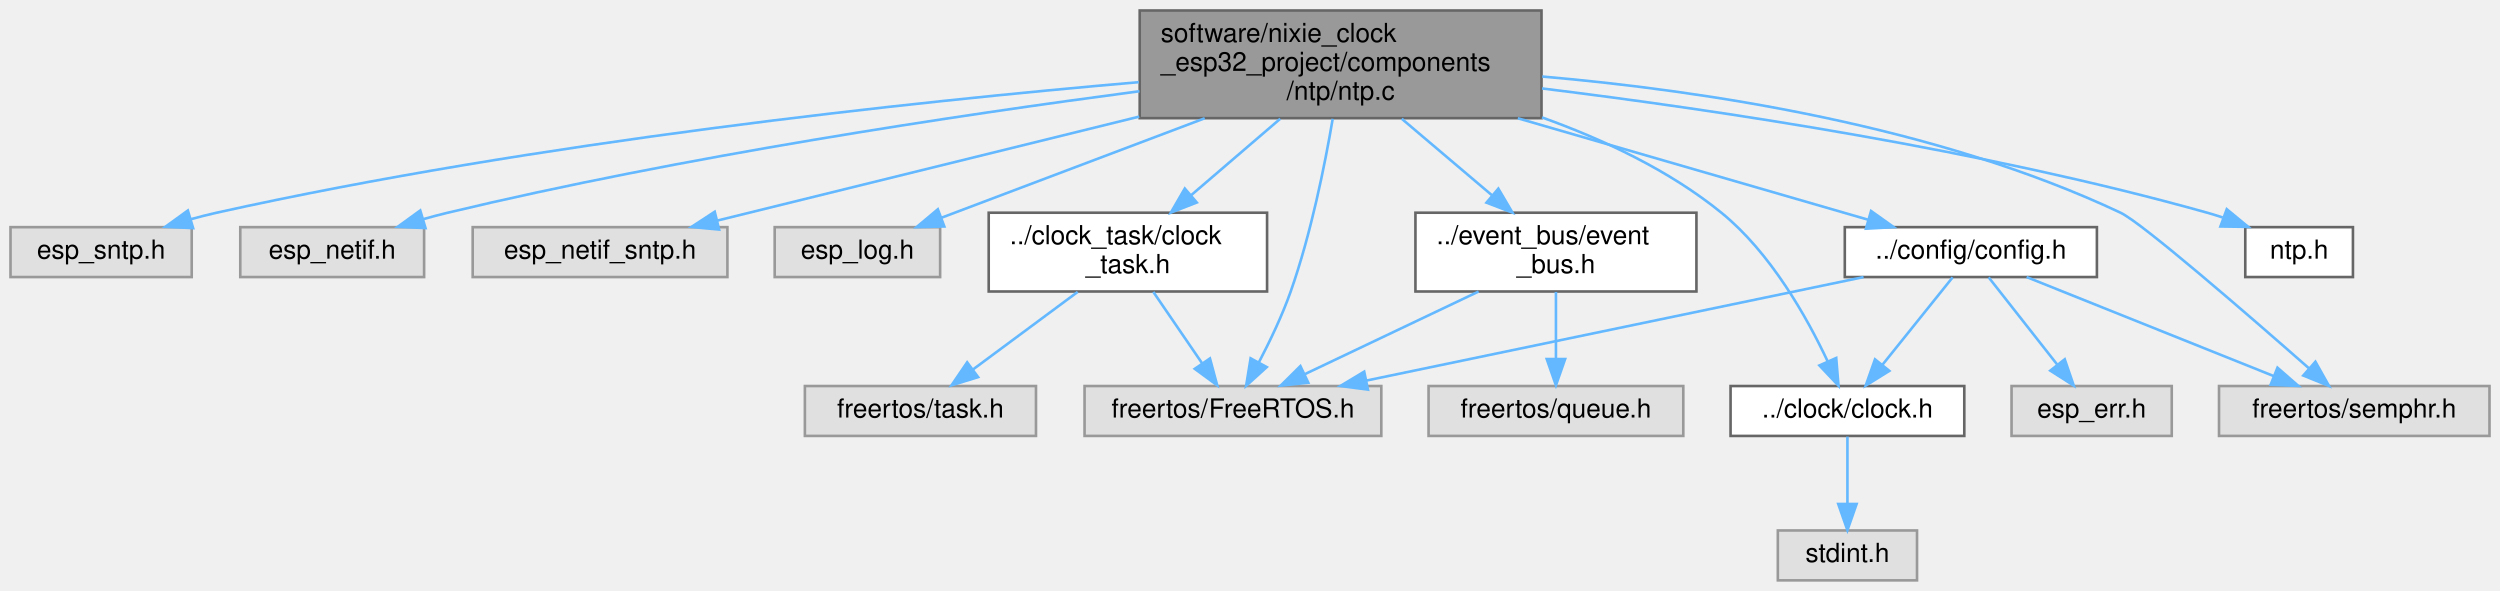
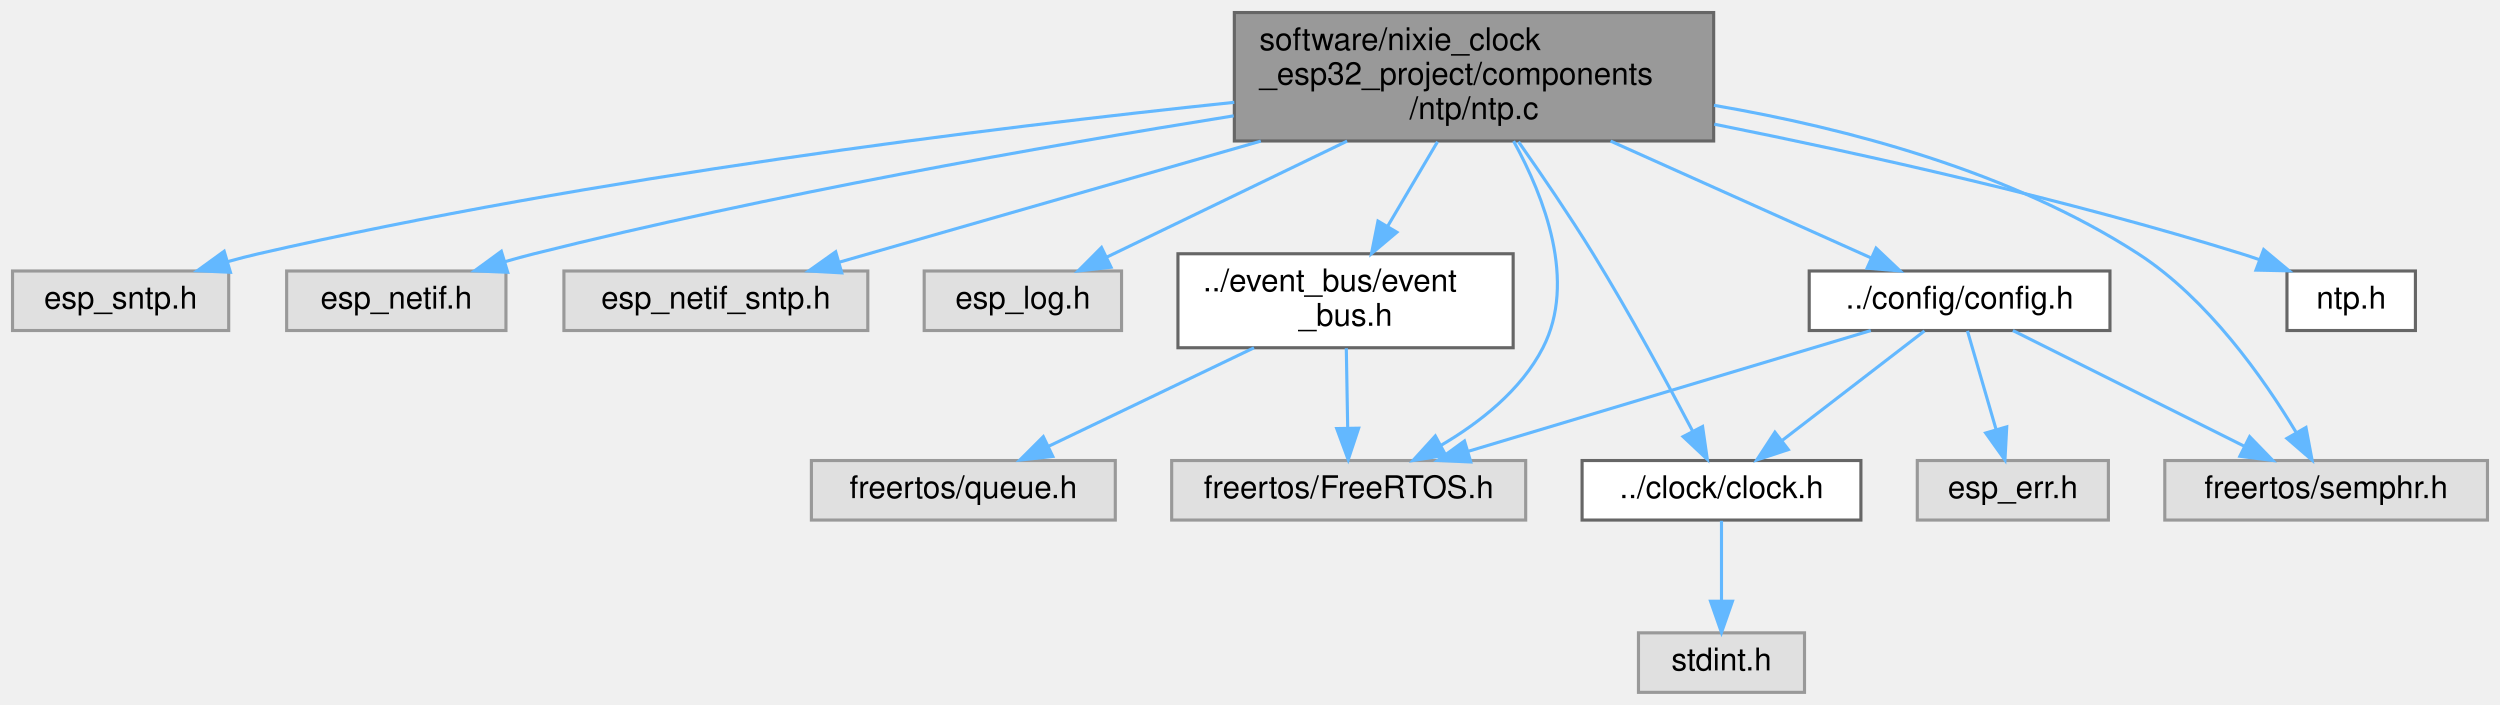
- <svg xmlns="http://www.w3.org/2000/svg" xmlns:xlink="http://www.w3.org/1999/xlink" width="952pt" height="225pt" viewBox="0.00 0.00 952.00 225.00">
+ <svg xmlns="http://www.w3.org/2000/svg" xmlns:xlink="http://www.w3.org/1999/xlink" width="798pt" height="225pt" viewBox="0.00 0.00 798.00 225.00">
  <g id="graph0" class="graph" transform="scale(1 1) rotate(0) translate(4 221)">
    <g id="Node000001" class="node">
      <g id="a_Node000001">
        <a xlink:title=" ">
-           <polygon fill="#999999" stroke="#666666" points="583,-217 430,-217 430,-176 583,-176 583,-217" />
-           <text text-anchor="start" x="438" y="-205" font-family="Helvetica,sans-Serif" font-size="10.00">software/nixie_clock</text>
-           <text text-anchor="start" x="438" y="-194" font-family="Helvetica,sans-Serif" font-size="10.00">_esp32_project/components</text>
-           <text text-anchor="middle" x="506.5" y="-183" font-family="Helvetica,sans-Serif" font-size="10.00">/ntp/ntp.c</text>
+           <polygon fill="#999999" stroke="#666666" points="543,-217 390,-217 390,-176 543,-176 543,-217" />
+           <text text-anchor="start" x="398" y="-205" font-family="Helvetica,sans-Serif" font-size="10.00">software/nixie_clock</text>
+           <text text-anchor="start" x="398" y="-194" font-family="Helvetica,sans-Serif" font-size="10.00">_esp32_project/components</text>
+           <text text-anchor="middle" x="466.5" y="-183" font-family="Helvetica,sans-Serif" font-size="10.00">/ntp/ntp.c</text>
        </a>
      </g>
    </g>
    <g id="Node000002" class="node">
      <g id="a_Node000002">
        <a xlink:title=" ">
          <polygon fill="#e0e0e0" stroke="#999999" points="69,-134.5 0,-134.5 0,-115.5 69,-115.5 69,-134.5" />
          <text text-anchor="middle" x="34.5" y="-122.5" font-family="Helvetica,sans-Serif" font-size="10.00">esp_sntp.h</text>
        </a>
      </g>
    </g>
    <g id="edge1_Node000001_Node000002" class="edge">
      <g id="a_edge1_Node000001_Node000002">
        <a xlink:title=" ">
-           <path fill="none" stroke="#63b8ff" d="M429.63,-189.71C343.4,-182.25 199.74,-166.92 78.5,-140 75.29,-139.29 71.98,-138.44 68.69,-137.53" />
-           <polygon fill="#63b8ff" stroke="#63b8ff" points="69.54,-134.13 58.96,-134.64 67.54,-140.84 69.54,-134.13" />
+           <path fill="none" stroke="#63b8ff" d="M389.98,-188.34C311.22,-180.1 185.29,-164.45 78.5,-140 75.3,-139.27 71.99,-138.41 68.7,-137.49" />
+           <polygon fill="#63b8ff" stroke="#63b8ff" points="69.55,-134.09 58.97,-134.58 67.55,-140.8 69.55,-134.09" />
        </a>
      </g>
    </g>
    <g id="Node000003" class="node">
      <g id="a_Node000003">
        <a xlink:title=" ">
          <polygon fill="#e0e0e0" stroke="#999999" points="157.5,-134.5 87.5,-134.5 87.5,-115.5 157.5,-115.5 157.5,-134.5" />
          <text text-anchor="middle" x="122.5" y="-122.5" font-family="Helvetica,sans-Serif" font-size="10.00">esp_netif.h</text>
        </a>
      </g>
    </g>
    <g id="edge2_Node000001_Node000003" class="edge">
      <g id="a_edge2_Node000001_Node000003">
        <a xlink:title=" ">
-           <path fill="none" stroke="#63b8ff" d="M429.91,-186.26C360.58,-177.12 255.93,-161.41 166.5,-140 163.48,-139.28 160.36,-138.45 157.25,-137.57" />
-           <polygon fill="#63b8ff" stroke="#63b8ff" points="158.04,-134.15 147.45,-134.64 156.03,-140.86 158.04,-134.15" />
+           <path fill="none" stroke="#63b8ff" d="M389.79,-184.03C328.84,-174.26 241.64,-158.83 166.5,-140 163.49,-139.25 160.38,-138.4 157.27,-137.5" />
+           <polygon fill="#63b8ff" stroke="#63b8ff" points="158.06,-134.09 147.47,-134.54 156.03,-140.79 158.06,-134.09" />
        </a>
      </g>
    </g>
    <g id="Node000004" class="node">
      <g id="a_Node000004">
        <a xlink:title=" ">
          <polygon fill="#e0e0e0" stroke="#999999" points="273,-134.5 176,-134.5 176,-115.5 273,-115.5 273,-134.5" />
          <text text-anchor="middle" x="224.5" y="-122.5" font-family="Helvetica,sans-Serif" font-size="10.00">esp_netif_sntp.h</text>
        </a>
      </g>
    </g>
    <g id="edge3_Node000001_Node000004" class="edge">
      <g id="a_edge3_Node000001_Node000004">
        <a xlink:title=" ">
-           <path fill="none" stroke="#63b8ff" d="M429.81,-176.6C378.33,-163.91 312.28,-147.63 269.2,-137.02" />
-           <polygon fill="#63b8ff" stroke="#63b8ff" points="269.84,-133.57 259.3,-134.58 268.17,-140.37 269.84,-133.57" />
+           <path fill="none" stroke="#63b8ff" d="M398.45,-175.96C355,-163.48 300.21,-147.74 263.85,-137.3" />
+           <polygon fill="#63b8ff" stroke="#63b8ff" points="264.69,-133.9 254.11,-134.5 262.75,-140.63 264.69,-133.9" />
        </a>
      </g>
    </g>
    <g id="Node000005" class="node">
      <g id="a_Node000005">
        <a xlink:title=" ">
          <polygon fill="#e0e0e0" stroke="#999999" points="354,-134.5 291,-134.5 291,-115.5 354,-115.5 354,-134.5" />
          <text text-anchor="middle" x="322.5" y="-122.5" font-family="Helvetica,sans-Serif" font-size="10.00">esp_log.h</text>
        </a>
      </g>
    </g>
    <g id="edge4_Node000001_Node000005" class="edge">
      <g id="a_edge4_Node000001_Node000005">
        <a xlink:title=" ">
-           <path fill="none" stroke="#63b8ff" d="M454.76,-175.96C422.57,-163.8 382.19,-148.55 354.57,-138.11" />
-           <polygon fill="#63b8ff" stroke="#63b8ff" points="355.6,-134.76 345.01,-134.5 353.13,-141.31 355.6,-134.76" />
+           <path fill="none" stroke="#63b8ff" d="M426,-175.96C401.48,-164.12 370.87,-149.35 349.33,-138.95" />
+           <polygon fill="#63b8ff" stroke="#63b8ff" points="350.65,-135.7 340.12,-134.5 347.6,-142 350.65,-135.7" />
        </a>
      </g>
    </g>
    <g id="Node000006" class="node">
      <g id="a_Node000006">
        <a xlink:href="clock_8h.html" target="_top" xlink:title=" ">
-           <polygon fill="white" stroke="#666666" points="744,-74 655,-74 655,-55 744,-55 744,-74" />
-           <text text-anchor="middle" x="699.5" y="-62" font-family="Helvetica,sans-Serif" font-size="10.00">../clock/clock.h</text>
+           <polygon fill="white" stroke="#666666" points="590,-74 501,-74 501,-55 590,-55 590,-74" />
+           <text text-anchor="middle" x="545.5" y="-62" font-family="Helvetica,sans-Serif" font-size="10.00">../clock/clock.h</text>
        </a>
      </g>
    </g>
    <g id="edge5_Node000001_Node000006" class="edge">
      <g id="a_edge5_Node000001_Node000006">
        <a xlink:title=" ">
-           <path fill="none" stroke="#63b8ff" d="M583.2,-176.28C606.79,-167.82 631.73,-156.06 651.5,-140 670.29,-124.74 684.12,-100.09 691.98,-83.37" />
-           <polygon fill="#63b8ff" stroke="#63b8ff" points="695.23,-84.69 696.1,-74.13 688.83,-81.84 695.23,-84.69" />
+           <path fill="none" stroke="#63b8ff" d="M480.7,-175.77C488.05,-165.31 497.03,-152.13 504.5,-140 516.18,-121.02 528.34,-98.53 536.35,-83.26" />
+           <polygon fill="#63b8ff" stroke="#63b8ff" points="539.46,-84.86 540.97,-74.37 533.25,-81.63 539.46,-84.86" />
        </a>
      </g>
    </g>
    <g id="Node000008" class="node">
      <g id="a_Node000008">
-         <a xlink:href="clock__task_8h.html" target="_top" xlink:title=" ">
-           <polygon fill="white" stroke="#666666" points="478.5,-140 372.5,-140 372.5,-110 478.5,-110 478.5,-140" />
-           <text text-anchor="start" x="380.5" y="-128" font-family="Helvetica,sans-Serif" font-size="10.00">../clock_task/clock</text>
-           <text text-anchor="middle" x="425.5" y="-117" font-family="Helvetica,sans-Serif" font-size="10.00">_task.h</text>
+         <a xlink:href="ntp_8h.html" target="_top" xlink:title=" ">
+           <polygon fill="white" stroke="#666666" points="767,-134.5 726,-134.5 726,-115.5 767,-115.5 767,-134.5" />
+           <text text-anchor="middle" x="746.5" y="-122.5" font-family="Helvetica,sans-Serif" font-size="10.00">ntp.h</text>
        </a>
      </g>
    </g>
    <g id="edge7_Node000001_Node000008" class="edge">
      <g id="a_edge7_Node000001_Node000008">
        <a xlink:title=" ">
-           <path fill="none" stroke="#63b8ff" d="M483.51,-175.77C472.92,-166.69 460.36,-155.91 449.64,-146.71" />
-           <polygon fill="#63b8ff" stroke="#63b8ff" points="451.73,-143.89 441.86,-140.04 447.17,-149.21 451.73,-143.89" />
+           <path fill="none" stroke="#63b8ff" d="M543.19,-181.36C591.91,-171.59 656.01,-157.26 711.5,-140 713.37,-139.42 715.29,-138.78 717.21,-138.1" />
+           <polygon fill="#63b8ff" stroke="#63b8ff" points="718.57,-141.33 726.71,-134.55 716.11,-134.78 718.57,-141.33" />
        </a>
      </g>
    </g>
    <g id="Node000009" class="node">
      <g id="a_Node000009">
        <a xlink:title=" ">
-           <polygon fill="#e0e0e0" stroke="#999999" points="522,-74 409,-74 409,-55 522,-55 522,-74" />
-           <text text-anchor="middle" x="465.5" y="-62" font-family="Helvetica,sans-Serif" font-size="10.00">freertos/FreeRTOS.h</text>
-         </a>
-       </g>
-     </g>
-     <g id="edge11_Node000001_Node000009" class="edge">
-       <g id="a_edge11_Node000001_Node000009">
-         <a xlink:title=" ">
-           <path fill="none" stroke="#63b8ff" d="M503.5,-175.77C500.51,-158.2 495.23,-131.94 487.5,-110 484.24,-100.75 479.53,-90.94 475.31,-82.89" />
-           <polygon fill="#63b8ff" stroke="#63b8ff" points="478.38,-81.21 470.53,-74.09 472.23,-84.55 478.38,-81.21" />
+           <polygon fill="#e0e0e0" stroke="#999999" points="483,-74 370,-74 370,-55 483,-55 483,-74" />
+           <text text-anchor="middle" x="426.5" y="-62" font-family="Helvetica,sans-Serif" font-size="10.00">freertos/FreeRTOS.h</text>
+         </a>
+       </g>
+     </g>
+     <g id="edge8_Node000001_Node000009" class="edge">
+       <g id="a_edge8_Node000001_Node000009">
+         <a xlink:title=" ">
+           <path fill="none" stroke="#63b8ff" d="M479.14,-175.95C488.99,-158.02 499.35,-131.14 488.5,-110 481.54,-96.44 468.31,-86.07 455.85,-78.78" />
+           <polygon fill="#63b8ff" stroke="#63b8ff" points="457.48,-75.68 447.02,-74 454.15,-81.84 457.48,-75.68" />
+         </a>
+       </g>
+     </g>
+     <g id="Node000010" class="node">
+       <g id="a_Node000010">
+         <a xlink:title=" ">
+           <polygon fill="#e0e0e0" stroke="#999999" points="790,-74 687,-74 687,-55 790,-55 790,-74" />
+           <text text-anchor="middle" x="738.5" y="-62" font-family="Helvetica,sans-Serif" font-size="10.00">freertos/semphr.h</text>
+         </a>
+       </g>
+     </g>
+     <g id="edge9_Node000001_Node000010" class="edge">
+       <g id="a_edge9_Node000001_Node000010">
+         <a xlink:title=" ">
+           <path fill="none" stroke="#63b8ff" d="M543.09,-187.38C585.65,-180.06 638.02,-166.2 678.5,-140 700.76,-125.59 718.59,-100.18 728.86,-83.09" />
+           <polygon fill="#63b8ff" stroke="#63b8ff" points="732.06,-84.55 734.01,-74.14 725.99,-81.06 732.06,-84.55" />
        </a>
      </g>
    </g>
    <g id="Node000011" class="node">
      <g id="a_Node000011">
-         <a xlink:href="ntp_8h.html" target="_top" xlink:title=" ">
-           <polygon fill="white" stroke="#666666" points="892,-134.5 851,-134.5 851,-115.5 892,-115.5 892,-134.5" />
-           <text text-anchor="middle" x="871.5" y="-122.5" font-family="Helvetica,sans-Serif" font-size="10.00">ntp.h</text>
+         <a xlink:href="config_8h.html" target="_top" xlink:title=" ">
+           <polygon fill="white" stroke="#666666" points="669.5,-134.5 573.5,-134.5 573.5,-115.5 669.5,-115.5 669.5,-134.5" />
+           <text text-anchor="middle" x="621.5" y="-122.5" font-family="Helvetica,sans-Serif" font-size="10.00">../config/config.h</text>
        </a>
      </g>
    </g>
    <g id="edge10_Node000001_Node000011" class="edge">
      <g id="a_edge10_Node000001_Node000011">
        <a xlink:title=" ">
-           <path fill="none" stroke="#63b8ff" d="M583.21,-187.32C650.75,-179 751.34,-163.9 836.5,-140 838.44,-139.46 840.41,-138.84 842.39,-138.18" />
-           <polygon fill="#63b8ff" stroke="#63b8ff" points="843.95,-141.34 852.13,-134.6 841.54,-134.76 843.95,-141.34" />
+           <path fill="none" stroke="#63b8ff" d="M510.09,-175.96C536.73,-164.01 570.02,-149.08 593.25,-138.67" />
+           <polygon fill="#63b8ff" stroke="#63b8ff" points="594.84,-141.79 602.54,-134.5 591.98,-135.4 594.84,-141.79" />
+         </a>
+       </g>
+     </g>
+     <g id="Node000013" class="node">
+       <g id="a_Node000013">
+         <a xlink:href="event__bus_8h.html" target="_top" xlink:title=" ">
+           <polygon fill="white" stroke="#666666" points="479,-140 372,-140 372,-110 479,-110 479,-140" />
+           <text text-anchor="start" x="380" y="-128" font-family="Helvetica,sans-Serif" font-size="10.00">../event_bus/event</text>
+           <text text-anchor="middle" x="425.5" y="-117" font-family="Helvetica,sans-Serif" font-size="10.00">_bus.h</text>
+         </a>
+       </g>
+     </g>
+     <g id="edge15_Node000001_Node000013" class="edge">
+       <g id="a_edge15_Node000001_Node000013">
+         <a xlink:title=" ">
+           <path fill="none" stroke="#63b8ff" d="M454.86,-175.77C449.92,-167.4 444.14,-157.59 439.01,-148.9" />
+           <polygon fill="#63b8ff" stroke="#63b8ff" points="441.88,-146.87 433.78,-140.04 435.85,-150.43 441.88,-146.87" />
+         </a>
+       </g>
+     </g>
+     <g id="Node000007" class="node">
+       <g id="a_Node000007">
+         <a xlink:title=" ">
+           <polygon fill="#e0e0e0" stroke="#999999" points="572,-19 519,-19 519,0 572,0 572,-19" />
+           <text text-anchor="middle" x="545.5" y="-7" font-family="Helvetica,sans-Serif" font-size="10.00">stdint.h</text>
+         </a>
+       </g>
+     </g>
+     <g id="edge6_Node000006_Node000007" class="edge">
+       <g id="a_edge6_Node000006_Node000007">
+         <a xlink:title=" ">
+           <path fill="none" stroke="#63b8ff" d="M545.5,-54.75C545.5,-47.8 545.5,-37.85 545.5,-29.13" />
+           <polygon fill="#63b8ff" stroke="#63b8ff" points="549,-29.09 545.5,-19.09 542,-29.09 549,-29.09" />
+         </a>
+       </g>
+     </g>
+     <g id="edge12_Node000011_Node000006" class="edge">
+       <g id="a_edge12_Node000011_Node000006">
+         <a xlink:title=" ">
+           <path fill="none" stroke="#63b8ff" d="M610.29,-115.37C598.39,-106.21 579.36,-91.56 564.99,-80.51" />
+           <polygon fill="#63b8ff" stroke="#63b8ff" points="566.82,-77.49 556.76,-74.17 562.55,-83.04 566.82,-77.49" />
+         </a>
+       </g>
+     </g>
+     <g id="edge13_Node000011_Node000009" class="edge">
+       <g id="a_edge13_Node000011_Node000009">
+         <a xlink:title=" ">
+           <path fill="none" stroke="#63b8ff" d="M593.15,-115.49C559.21,-105.31 502.24,-88.22 464.51,-76.9" />
+           <polygon fill="#63b8ff" stroke="#63b8ff" points="465.47,-73.54 454.89,-74.02 463.46,-80.24 465.47,-73.54" />
+         </a>
+       </g>
+     </g>
+     <g id="edge14_Node000011_Node000010" class="edge">
+       <g id="a_edge14_Node000011_Node000010">
+         <a xlink:title=" ">
+           <path fill="none" stroke="#63b8ff" d="M638.51,-115.49C657.92,-105.79 689.89,-89.81 712.44,-78.53" />
+           <polygon fill="#63b8ff" stroke="#63b8ff" points="714.09,-81.62 721.47,-74.02 710.96,-75.36 714.09,-81.62" />
        </a>
      </g>
    </g>
    <g id="Node000012" class="node">
      <g id="a_Node000012">
        <a xlink:title=" ">
-           <polygon fill="#e0e0e0" stroke="#999999" points="944,-74 841,-74 841,-55 944,-55 944,-74" />
-           <text text-anchor="middle" x="892.5" y="-62" font-family="Helvetica,sans-Serif" font-size="10.00">freertos/semphr.h</text>
-         </a>
-       </g>
-     </g>
-     <g id="edge12_Node000001_Node000012" class="edge">
-       <g id="a_edge12_Node000001_Node000012">
-         <a xlink:title=" ">
-           <path fill="none" stroke="#63b8ff" d="M583.3,-191.86C645.29,-186.45 733.41,-173.07 803.5,-140 811.65,-136.15 851.88,-101.3 875.36,-80.65" />
-           <polygon fill="#63b8ff" stroke="#63b8ff" points="877.71,-83.26 882.89,-74.02 873.08,-78 877.71,-83.26" />
-         </a>
-       </g>
-     </g>
-     <g id="Node000013" class="node">
-       <g id="a_Node000013">
-         <a xlink:href="config_8h.html" target="_top" xlink:title=" ">
-           <polygon fill="white" stroke="#666666" points="794.5,-134.5 698.5,-134.5 698.5,-115.5 794.5,-115.5 794.5,-134.5" />
-           <text text-anchor="middle" x="746.5" y="-122.5" font-family="Helvetica,sans-Serif" font-size="10.00">../config/config.h</text>
-         </a>
-       </g>
-     </g>
-     <g id="edge13_Node000001_Node000013" class="edge">
-       <g id="a_edge13_Node000001_Node000013">
-         <a xlink:title=" ">
-           <path fill="none" stroke="#63b8ff" d="M573.99,-175.96C617.08,-163.48 671.42,-147.74 707.47,-137.3" />
-           <polygon fill="#63b8ff" stroke="#63b8ff" points="708.5,-140.65 717.14,-134.5 706.56,-133.92 708.5,-140.65" />
-         </a>
-       </g>
-     </g>
-     <g id="Node000015" class="node">
-       <g id="a_Node000015">
-         <a xlink:href="event__bus_8h.html" target="_top" xlink:title=" ">
-           <polygon fill="white" stroke="#666666" points="642,-140 535,-140 535,-110 642,-110 642,-140" />
-           <text text-anchor="start" x="543" y="-128" font-family="Helvetica,sans-Serif" font-size="10.00">../event_bus/event</text>
-           <text text-anchor="middle" x="588.5" y="-117" font-family="Helvetica,sans-Serif" font-size="10.00">_bus.h</text>
-         </a>
-       </g>
-     </g>
-     <g id="edge18_Node000001_Node000015" class="edge">
-       <g id="a_edge18_Node000001_Node000015">
-         <a xlink:title=" ">
-           <path fill="none" stroke="#63b8ff" d="M529.78,-175.77C540.49,-166.69 553.21,-155.91 564.06,-146.71" />
-           <polygon fill="#63b8ff" stroke="#63b8ff" points="566.57,-149.17 571.94,-140.04 562.05,-143.83 566.57,-149.17" />
-         </a>
-       </g>
-     </g>
-     <g id="Node000007" class="node">
-       <g id="a_Node000007">
-         <a xlink:title=" ">
-           <polygon fill="#e0e0e0" stroke="#999999" points="726,-19 673,-19 673,0 726,0 726,-19" />
-           <text text-anchor="middle" x="699.5" y="-7" font-family="Helvetica,sans-Serif" font-size="10.00">stdint.h</text>
-         </a>
-       </g>
-     </g>
-     <g id="edge6_Node000006_Node000007" class="edge">
-       <g id="a_edge6_Node000006_Node000007">
-         <a xlink:title=" ">
-           <path fill="none" stroke="#63b8ff" d="M699.5,-54.75C699.5,-47.8 699.5,-37.85 699.5,-29.13" />
-           <polygon fill="#63b8ff" stroke="#63b8ff" points="703,-29.09 699.5,-19.09 696,-29.09 703,-29.09" />
-         </a>
-       </g>
-     </g>
-     <g id="edge8_Node000008_Node000009" class="edge">
-       <g id="a_edge8_Node000008_Node000009">
-         <a xlink:title=" ">
-           <path fill="none" stroke="#63b8ff" d="M435.18,-109.84C440.75,-101.69 447.79,-91.4 453.68,-82.78" />
-           <polygon fill="#63b8ff" stroke="#63b8ff" points="456.75,-84.5 459.51,-74.27 450.97,-80.55 456.75,-84.5" />
-         </a>
-       </g>
-     </g>
-     <g id="Node000010" class="node">
-       <g id="a_Node000010">
-         <a xlink:title=" ">
-           <polygon fill="#e0e0e0" stroke="#999999" points="390.5,-74 302.5,-74 302.5,-55 390.5,-55 390.5,-74" />
-           <text text-anchor="middle" x="346.5" y="-62" font-family="Helvetica,sans-Serif" font-size="10.00">freertos/task.h</text>
-         </a>
-       </g>
-     </g>
-     <g id="edge9_Node000008_Node000010" class="edge">
-       <g id="a_edge9_Node000008_Node000010">
-         <a xlink:title=" ">
-           <path fill="none" stroke="#63b8ff" d="M406.38,-109.84C394.32,-100.91 378.79,-89.41 366.56,-80.35" />
-           <polygon fill="#63b8ff" stroke="#63b8ff" points="368.46,-77.4 358.34,-74.27 364.29,-83.03 368.46,-77.4" />
-         </a>
-       </g>
-     </g>
-     <g id="edge15_Node000013_Node000006" class="edge">
-       <g id="a_edge15_Node000013_Node000006">
-         <a xlink:title=" ">
-           <path fill="none" stroke="#63b8ff" d="M739.56,-115.37C732.55,-106.64 721.54,-92.93 712.83,-82.09" />
-           <polygon fill="#63b8ff" stroke="#63b8ff" points="715.46,-79.77 706.46,-74.17 710,-84.16 715.46,-79.77" />
+           <polygon fill="#e0e0e0" stroke="#999999" points="669,-74 608,-74 608,-55 669,-55 669,-74" />
+           <text text-anchor="middle" x="638.5" y="-62" font-family="Helvetica,sans-Serif" font-size="10.00">esp_err.h</text>
+         </a>
+       </g>
+     </g>
+     <g id="edge11_Node000011_Node000012" class="edge">
+       <g id="a_edge11_Node000011_Node000012">
+         <a xlink:title=" ">
+           <path fill="none" stroke="#63b8ff" d="M624.01,-115.37C626.39,-107.16 630.06,-94.54 633.11,-84.05" />
+           <polygon fill="#63b8ff" stroke="#63b8ff" points="636.55,-84.75 635.98,-74.17 629.83,-82.79 636.55,-84.75" />
        </a>
      </g>
    </g>
    <g id="edge16_Node000013_Node000009" class="edge">
      <g id="a_edge16_Node000013_Node000009">
        <a xlink:title=" ">
-           <path fill="none" stroke="#63b8ff" d="M705.64,-115.49C655.59,-105.07 570.78,-87.42 516.51,-76.12" />
-           <polygon fill="#63b8ff" stroke="#63b8ff" points="516.91,-72.63 506.41,-74.02 515.49,-79.48 516.91,-72.63" />
-         </a>
-       </g>
-     </g>
-     <g id="edge17_Node000013_Node000012" class="edge">
-       <g id="a_edge17_Node000013_Node000012">
-         <a xlink:title=" ">
-           <path fill="none" stroke="#63b8ff" d="M767.73,-115.49C792.49,-105.57 833.62,-89.09 861.85,-77.78" />
-           <polygon fill="#63b8ff" stroke="#63b8ff" points="863.26,-80.99 871.24,-74.02 860.66,-74.49 863.26,-80.99" />
+           <path fill="none" stroke="#63b8ff" d="M425.74,-109.84C425.87,-102.21 426.03,-92.7 426.18,-84.45" />
+           <polygon fill="#63b8ff" stroke="#63b8ff" points="429.68,-84.32 426.35,-74.27 422.68,-84.2 429.68,-84.32" />
        </a>
      </g>
    </g>
    <g id="Node000014" class="node">
      <g id="a_Node000014">
        <a xlink:title=" ">
-           <polygon fill="#e0e0e0" stroke="#999999" points="823,-74 762,-74 762,-55 823,-55 823,-74" />
-           <text text-anchor="middle" x="792.5" y="-62" font-family="Helvetica,sans-Serif" font-size="10.00">esp_err.h</text>
-         </a>
-       </g>
-     </g>
-     <g id="edge14_Node000013_Node000014" class="edge">
-       <g id="a_edge14_Node000013_Node000014">
-         <a xlink:title=" ">
-           <path fill="none" stroke="#63b8ff" d="M753.29,-115.37C760.15,-106.64 770.93,-92.93 779.45,-82.09" />
-           <polygon fill="#63b8ff" stroke="#63b8ff" points="782.25,-84.19 785.68,-74.17 776.75,-79.86 782.25,-84.19" />
-         </a>
-       </g>
-     </g>
-     <g id="edge19_Node000015_Node000009" class="edge">
-       <g id="a_edge19_Node000015_Node000009">
-         <a xlink:title=" ">
-           <path fill="none" stroke="#63b8ff" d="M559.04,-109.99C538.88,-100.4 512.36,-87.79 492.7,-78.44" />
-           <polygon fill="#63b8ff" stroke="#63b8ff" points="494.2,-75.27 483.66,-74.14 491.19,-81.6 494.2,-75.27" />
-         </a>
-       </g>
-     </g>
-     <g id="Node000016" class="node">
-       <g id="a_Node000016">
-         <a xlink:title=" ">
-           <polygon fill="#e0e0e0" stroke="#999999" points="637,-74 540,-74 540,-55 637,-55 637,-74" />
-           <text text-anchor="middle" x="588.5" y="-62" font-family="Helvetica,sans-Serif" font-size="10.00">freertos/queue.h</text>
-         </a>
-       </g>
-     </g>
-     <g id="edge20_Node000015_Node000016" class="edge">
-       <g id="a_edge20_Node000015_Node000016">
-         <a xlink:title=" ">
-           <path fill="none" stroke="#63b8ff" d="M588.5,-109.84C588.5,-102.21 588.5,-92.7 588.5,-84.45" />
-           <polygon fill="#63b8ff" stroke="#63b8ff" points="592,-84.27 588.5,-74.27 585,-84.27 592,-84.27" />
+           <polygon fill="#e0e0e0" stroke="#999999" points="352,-74 255,-74 255,-55 352,-55 352,-74" />
+           <text text-anchor="middle" x="303.5" y="-62" font-family="Helvetica,sans-Serif" font-size="10.00">freertos/queue.h</text>
+         </a>
+       </g>
+     </g>
+     <g id="edge17_Node000013_Node000014" class="edge">
+       <g id="a_edge17_Node000013_Node000014">
+         <a xlink:title=" ">
+           <path fill="none" stroke="#63b8ff" d="M396.28,-109.99C376.38,-100.45 350.22,-87.9 330.75,-78.57" />
+           <polygon fill="#63b8ff" stroke="#63b8ff" points="332.05,-75.31 321.52,-74.14 329.02,-81.62 332.05,-75.31" />
        </a>
      </g>
    </g>
  </g>
</svg>
